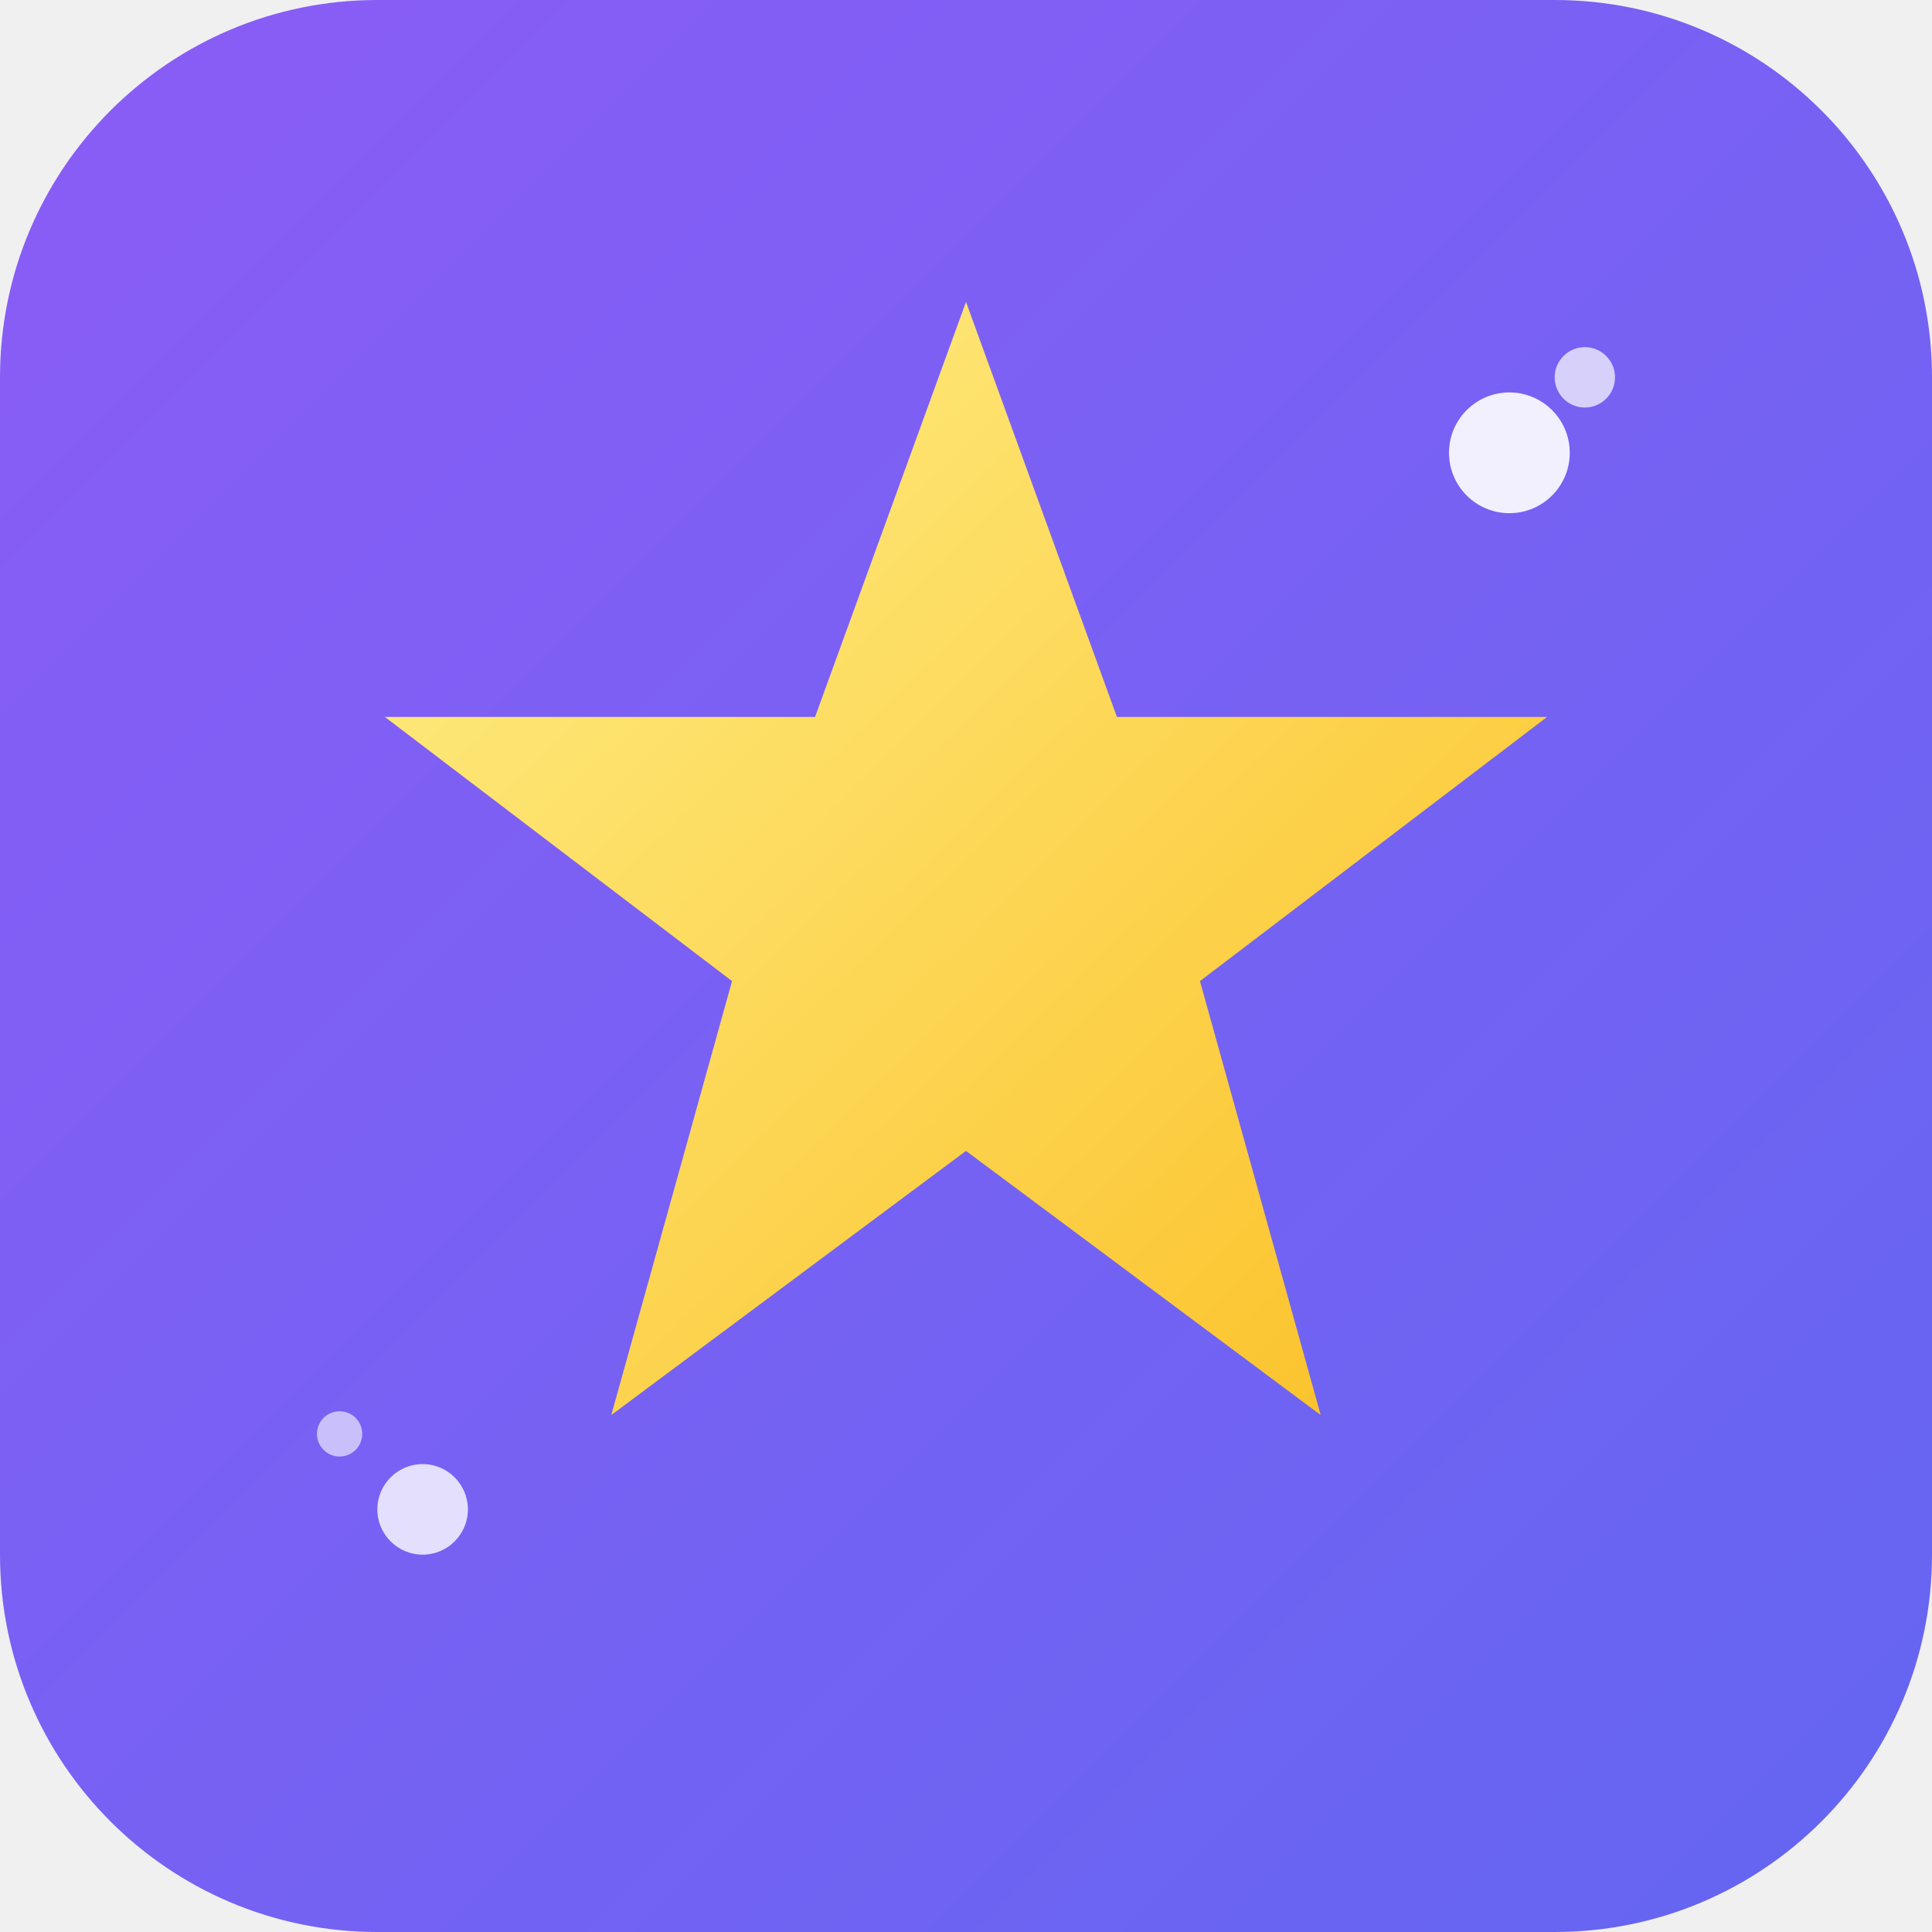
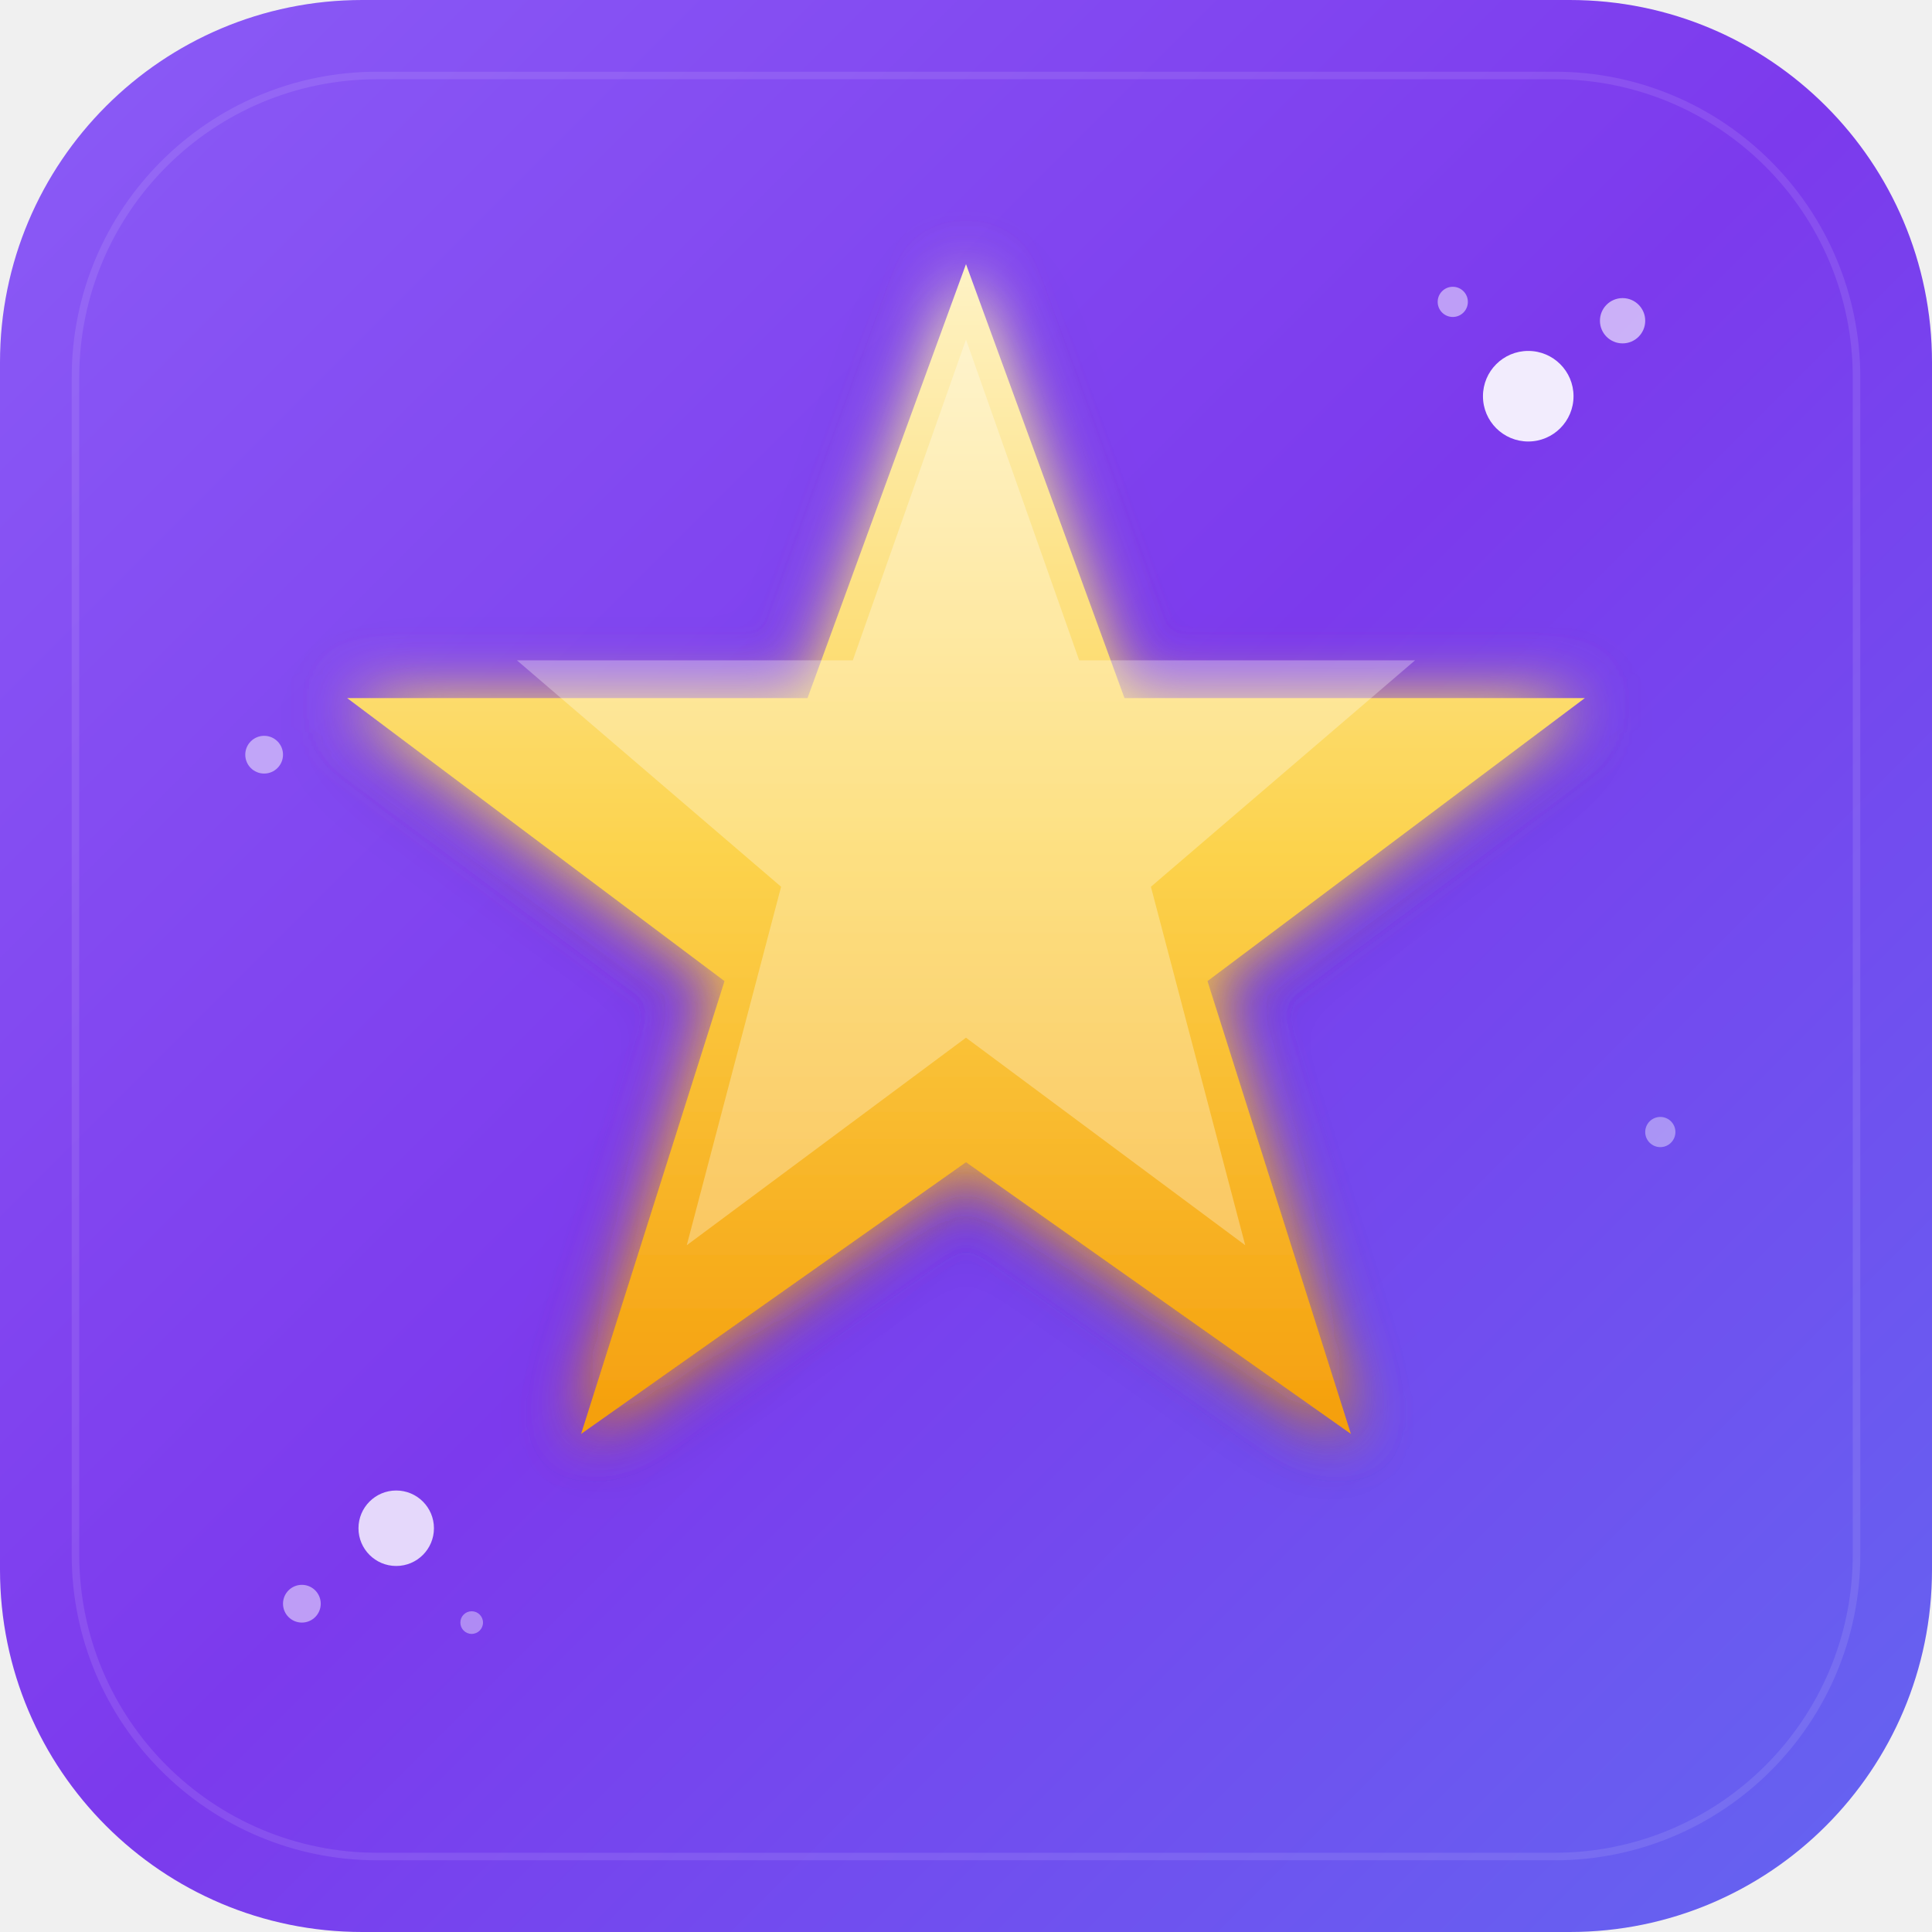
<svg xmlns="http://www.w3.org/2000/svg" viewBox="0 0 512 512">
  <defs>
    <linearGradient id="bgGrad" x1="0%" y1="0%" x2="100%" y2="100%">
      <stop offset="0%" style="stop-color:#8b5cf6" />
+       <stop offset="50%" style="stop-color:#7c3aed" />
      <stop offset="100%" style="stop-color:#6366f1" />
    </linearGradient>
-     <linearGradient id="starGrad" x1="0%" y1="0%" x2="100%" y2="100%">
-       <stop offset="0%" style="stop-color:#fef08a" />
-       <stop offset="100%" style="stop-color:#fbbf24" />
+     <linearGradient id="starGrad" x1="0%" y1="0%" x2="0%" y2="100%">
+       <stop offset="0%" style="stop-color:#fef3c7" />
+       <stop offset="50%" style="stop-color:#fcd34d" />
+       <stop offset="100%" style="stop-color:#f59e0b" />
    </linearGradient>
+     <filter id="glow" x="-50%" y="-50%" width="200%" height="200%">
+       <feGaussianBlur stdDeviation="8" result="coloredBlur" />
+       <feMerge>
+         <feMergeNode in="coloredBlur" />
+         <feMergeNode in="SourceGraphic" />
+       </feMerge>
+     </filter>
+     <filter id="shadow">
+       <feDropShadow dx="0" dy="4" stdDeviation="8" flood-color="#000" flood-opacity="0.3" />
+     </filter>
  </defs>
-   <rect width="512" height="512" rx="100" fill="url(#bgGrad)" />
-   <path d="M256 80 L296 190 L410 190 L318 260 L350 375 L256 305 L162 375 L194 260 L102 190 L216 190 Z" fill="url(#starGrad)" />
-   <circle cx="400" cy="120" r="16" fill="white" opacity="0.9" />
-   <circle cx="420" cy="100" r="8" fill="white" opacity="0.7" />
-   <circle cx="112" cy="400" r="12" fill="white" opacity="0.8" />
-   <circle cx="90" cy="380" r="6" fill="white" opacity="0.6" />
+   <rect width="512" height="512" rx="96" fill="url(#bgGrad)" />
+   <rect x="20" y="20" width="472" height="472" rx="80" fill="none" stroke="white" stroke-opacity="0.1" stroke-width="2" />
+   <g filter="url(#shadow)">
+     <path d="M256 70 L298 185 L420 185 L320 260 L358 380 L256 308 L154 380 L192 260 L92 185 L214 185 Z" fill="url(#starGrad)" filter="url(#glow)" />
+   </g>
+   <path d="M256 90 L286 175 L375 175 L305 235 L330 330 L256 275 L182 330 L207 235 L137 175 L226 175 Z" fill="white" opacity="0.3" />
+   <g fill="white">
+     <circle cx="405" cy="105" r="12" opacity="0.9" />
+     <circle cx="430" cy="85" r="6" opacity="0.6" />
+     <circle cx="385" cy="80" r="4" opacity="0.5" />
+     <circle cx="105" cy="405" r="10" opacity="0.8" />
+     <circle cx="80" cy="425" r="5" opacity="0.5" />
+     <circle cx="125" cy="430" r="3" opacity="0.4" />
+     <circle cx="440" cy="300" r="4" opacity="0.4" />
+     <circle cx="70" cy="200" r="5" opacity="0.5" />
+   </g>
</svg>
